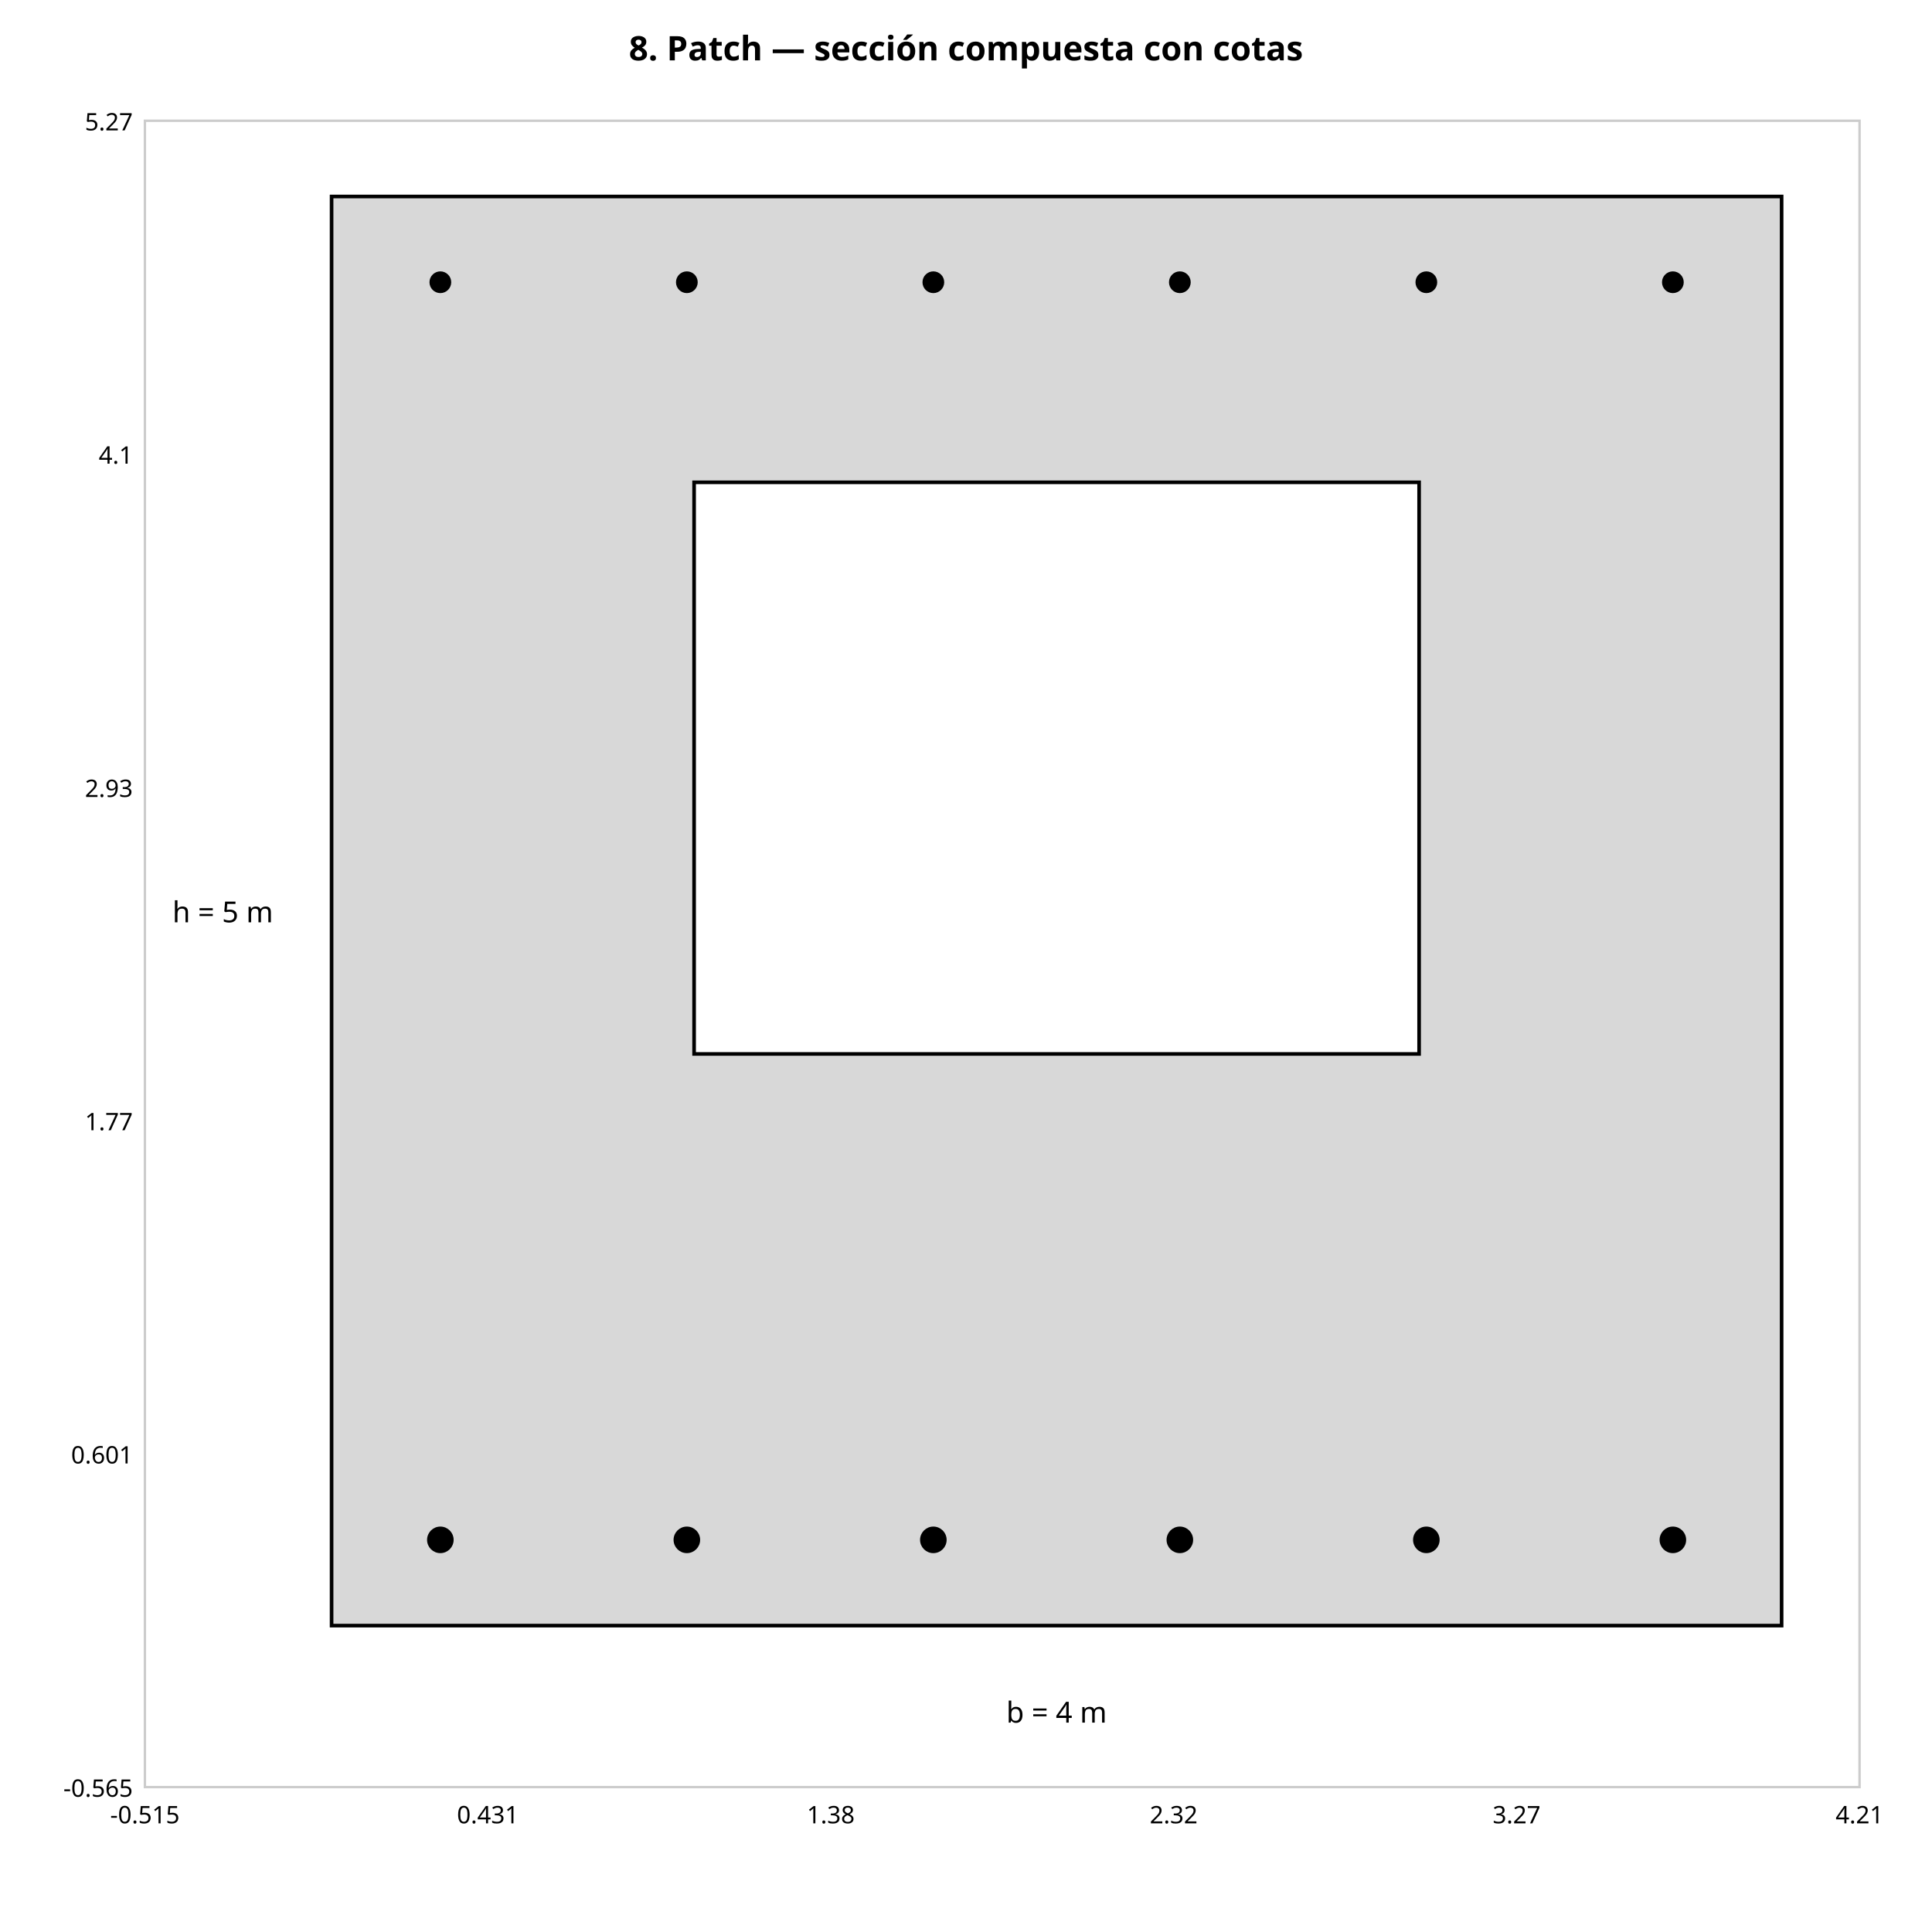
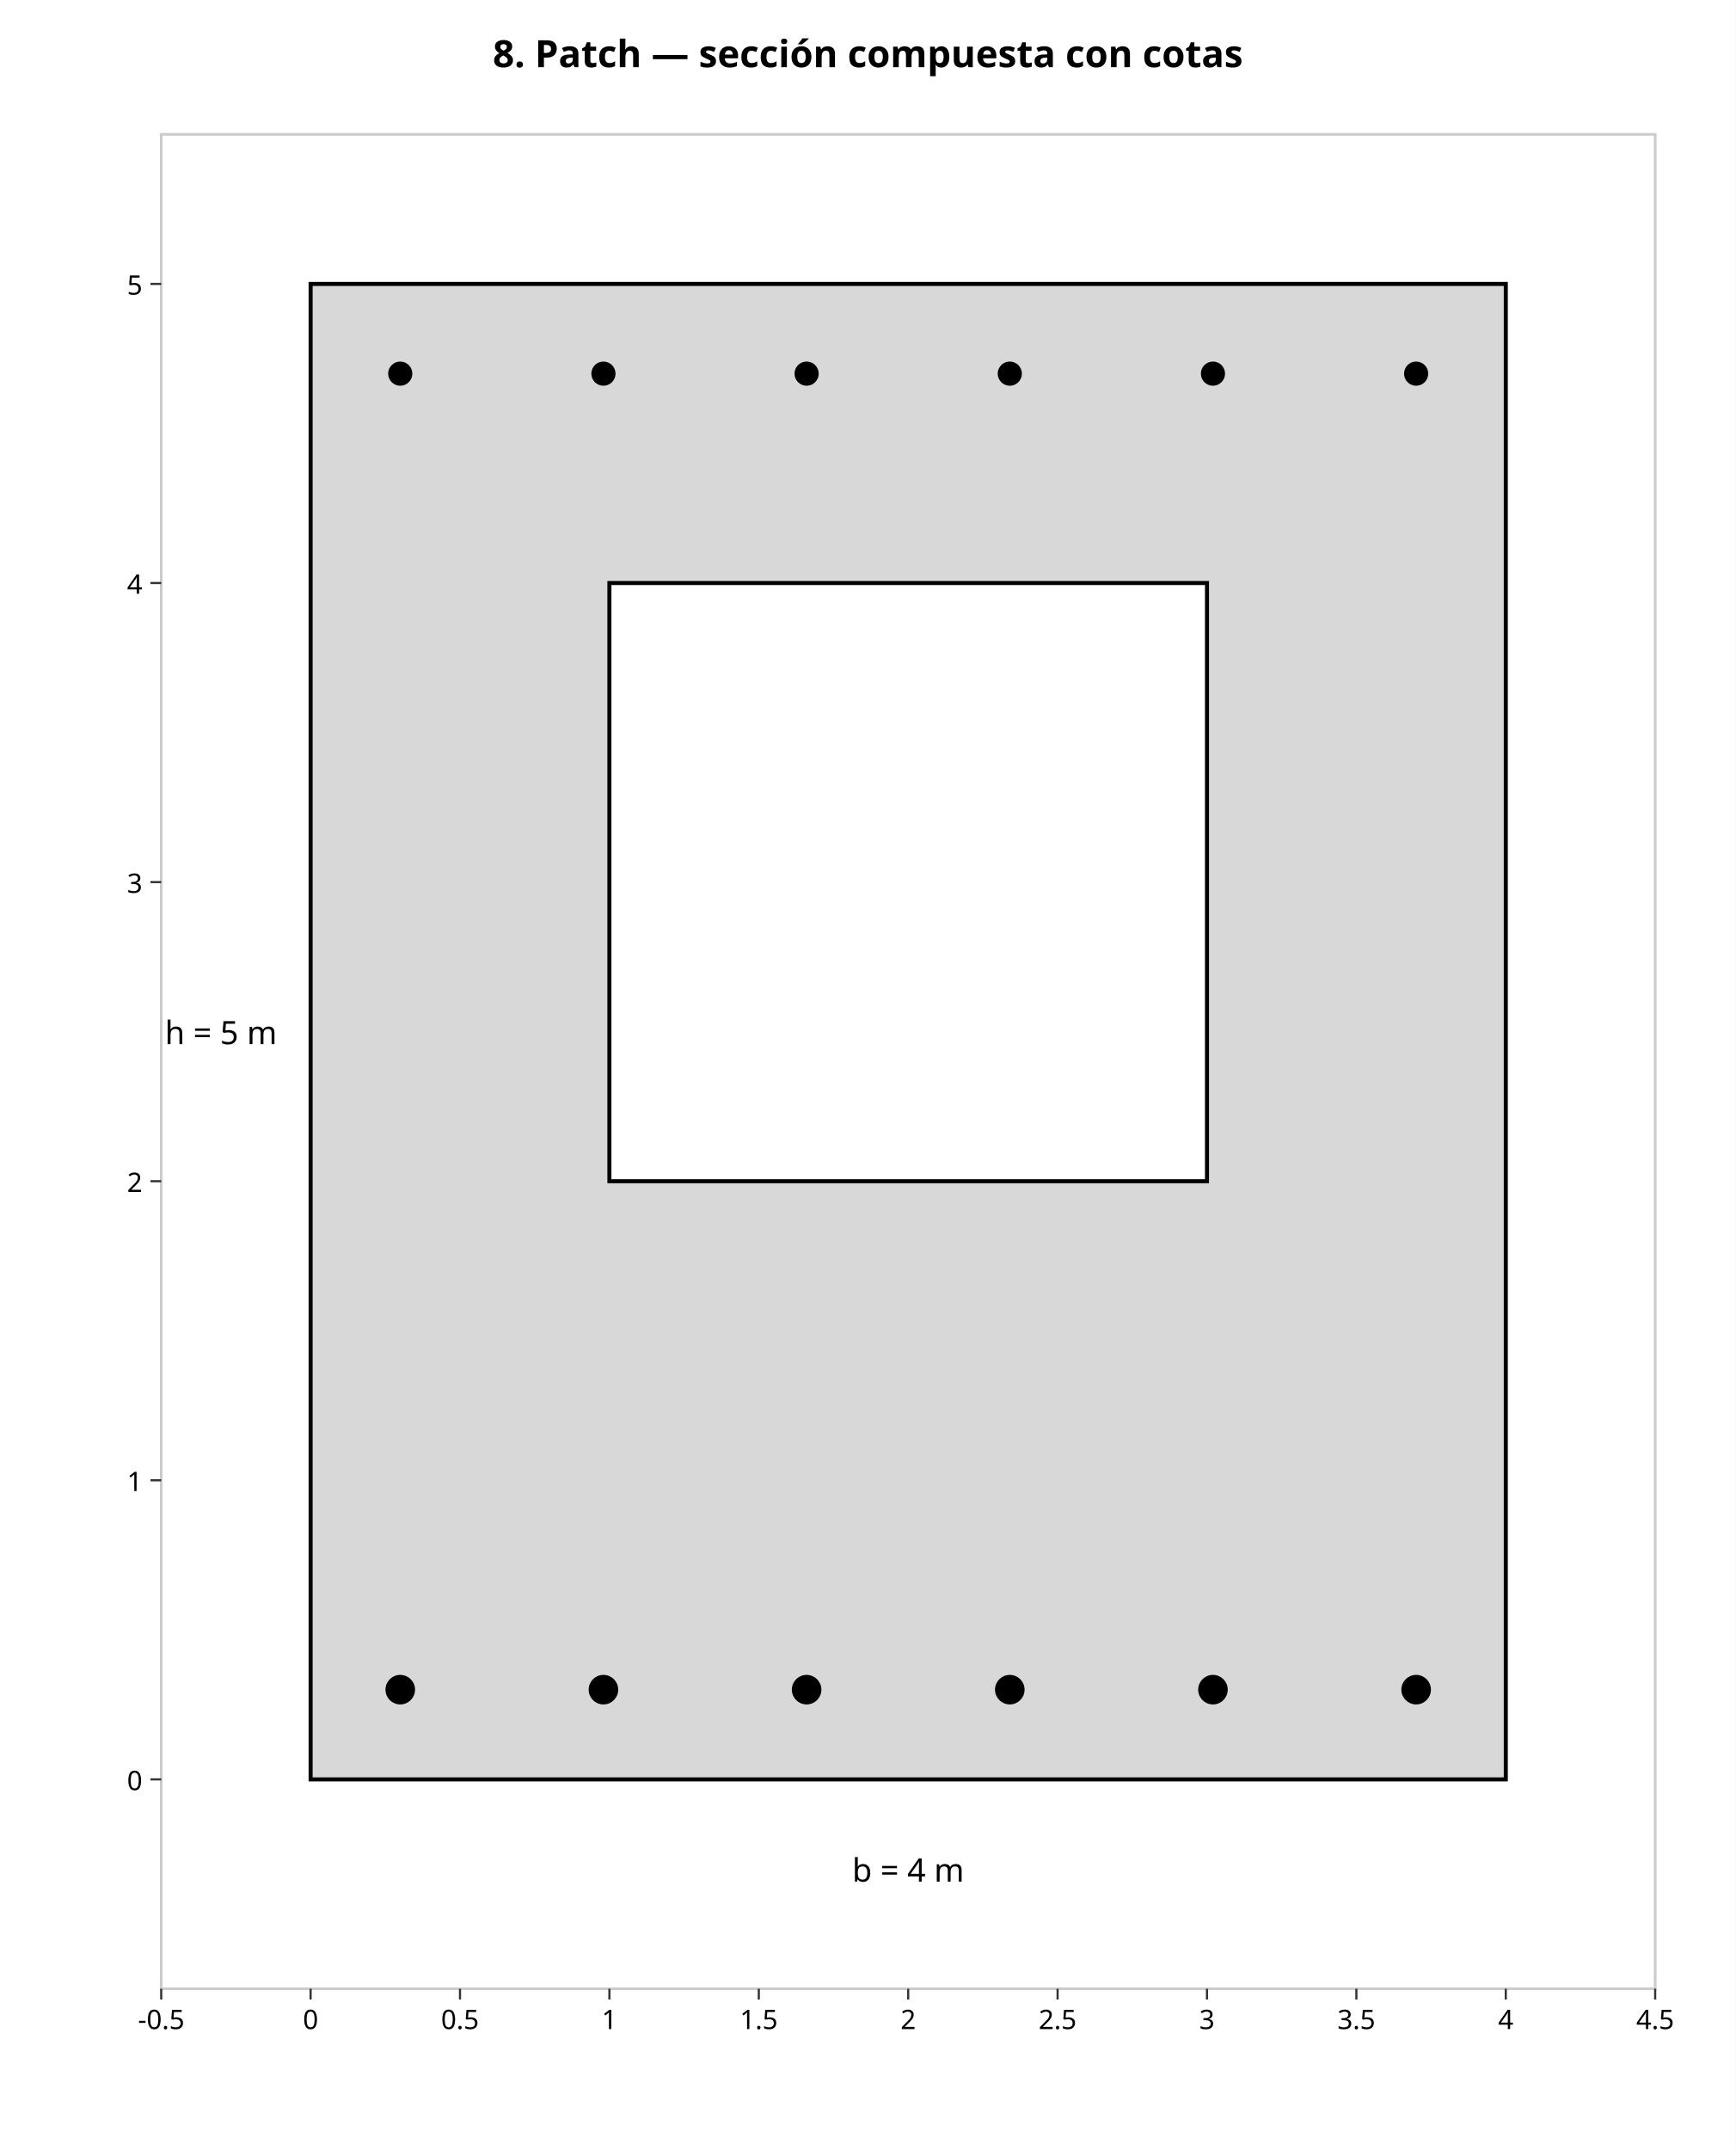
- <svg xmlns="http://www.w3.org/2000/svg" width="800" height="800" viewBox="0 0 800 800">
-   <rect x="0" y="0" width="800" height="800" fill="white" />
-   <rect x="60" y="50" width="710" height="690" fill="none" stroke="#ccc" />
-   <text x="400" y="25" text-anchor="middle" font-family="sans-serif" font-size="14" font-weight="bold">8. Patch — sección compuesta con cotas</text>
-   <text x="60" y="755" text-anchor="middle" font-family="sans-serif" font-size="10">-0.515</text>
-   <text x="55" y="744" text-anchor="end" font-family="sans-serif" font-size="10">-0.565</text>
-   <text x="202" y="755" text-anchor="middle" font-family="sans-serif" font-size="10">0.431</text>
-   <text x="55" y="606" text-anchor="end" font-family="sans-serif" font-size="10">0.601</text>
-   <text x="344" y="755" text-anchor="middle" font-family="sans-serif" font-size="10">1.38</text>
-   <text x="55" y="468" text-anchor="end" font-family="sans-serif" font-size="10">1.77</text>
-   <text x="486" y="755" text-anchor="middle" font-family="sans-serif" font-size="10">2.32</text>
-   <text x="55" y="330" text-anchor="end" font-family="sans-serif" font-size="10">2.93</text>
-   <text x="628" y="755" text-anchor="middle" font-family="sans-serif" font-size="10">3.27</text>
-   <text x="55" y="192" text-anchor="end" font-family="sans-serif" font-size="10">4.1</text>
-   <text x="770" y="755" text-anchor="middle" font-family="sans-serif" font-size="10">4.21</text>
-   <text x="55" y="54" text-anchor="end" font-family="sans-serif" font-size="10">5.27</text>
+ <svg xmlns="http://www.w3.org/2000/svg" width="646" height="800" viewBox="0 0 646 800">
+   <rect x="0" y="0" width="646" height="800" fill="white" />
+   <rect x="60" y="50" width="556" height="690" fill="none" stroke="#ccc" />
+   <text x="323" y="25" text-anchor="middle" font-family="sans-serif" font-size="14" font-weight="bold">8. Patch — sección compuesta con cotas</text>
+   <text x="60" y="755" text-anchor="middle" font-family="sans-serif" font-size="10">-0.5</text>
+   <line x1="60" y1="740" x2="60" y2="744" stroke="#333" stroke-width="0.8" />
+   <text x="115.6" y="755" text-anchor="middle" font-family="sans-serif" font-size="10">0</text>
+   <line x1="115.6" y1="740" x2="115.6" y2="744" stroke="#333" stroke-width="0.8" />
+   <text x="171.2" y="755" text-anchor="middle" font-family="sans-serif" font-size="10">0.5</text>
+   <line x1="171.2" y1="740" x2="171.2" y2="744" stroke="#333" stroke-width="0.8" />
+   <text x="226.8" y="755" text-anchor="middle" font-family="sans-serif" font-size="10">1</text>
+   <line x1="226.8" y1="740" x2="226.8" y2="744" stroke="#333" stroke-width="0.8" />
+   <text x="282.4" y="755" text-anchor="middle" font-family="sans-serif" font-size="10">1.5</text>
+   <line x1="282.4" y1="740" x2="282.4" y2="744" stroke="#333" stroke-width="0.8" />
+   <text x="338" y="755" text-anchor="middle" font-family="sans-serif" font-size="10">2</text>
+   <line x1="338" y1="740" x2="338" y2="744" stroke="#333" stroke-width="0.8" />
+   <text x="393.6" y="755" text-anchor="middle" font-family="sans-serif" font-size="10">2.5</text>
+   <line x1="393.6" y1="740" x2="393.6" y2="744" stroke="#333" stroke-width="0.8" />
+   <text x="449.2" y="755" text-anchor="middle" font-family="sans-serif" font-size="10">3</text>
+   <line x1="449.2" y1="740" x2="449.2" y2="744" stroke="#333" stroke-width="0.8" />
+   <text x="504.8" y="755" text-anchor="middle" font-family="sans-serif" font-size="10">3.5</text>
+   <line x1="504.8" y1="740" x2="504.8" y2="744" stroke="#333" stroke-width="0.8" />
+   <text x="560.4" y="755" text-anchor="middle" font-family="sans-serif" font-size="10">4</text>
+   <line x1="560.4" y1="740" x2="560.4" y2="744" stroke="#333" stroke-width="0.8" />
+   <text x="616" y="755" text-anchor="middle" font-family="sans-serif" font-size="10">4.5</text>
+   <line x1="616" y1="740" x2="616" y2="744" stroke="#333" stroke-width="0.8" />
+   <text x="53" y="666.097" text-anchor="end" font-family="sans-serif" font-size="10">0</text>
+   <line x1="56" y1="662.097" x2="60" y2="662.097" stroke="#333" stroke-width="0.8" />
+   <text x="53" y="554.806" text-anchor="end" font-family="sans-serif" font-size="10">1</text>
+   <line x1="56" y1="550.806" x2="60" y2="550.806" stroke="#333" stroke-width="0.8" />
+   <text x="53" y="443.516" text-anchor="end" font-family="sans-serif" font-size="10">2</text>
+   <line x1="56" y1="439.516" x2="60" y2="439.516" stroke="#333" stroke-width="0.8" />
+   <text x="53" y="332.226" text-anchor="end" font-family="sans-serif" font-size="10">3</text>
+   <line x1="56" y1="328.226" x2="60" y2="328.226" stroke="#333" stroke-width="0.8" />
+   <text x="53" y="220.935" text-anchor="end" font-family="sans-serif" font-size="10">4</text>
+   <line x1="56" y1="216.935" x2="60" y2="216.935" stroke="#333" stroke-width="0.8" />
+   <text x="53" y="109.645" text-anchor="end" font-family="sans-serif" font-size="10">5</text>
+   <line x1="56" y1="105.645" x2="60" y2="105.645" stroke="#333" stroke-width="0.8" />
  <defs>
    <clipPath id="plot">
-       <rect x="60" y="50" width="710" height="690" />
+       <rect x="60" y="50" width="556" height="690" />
    </clipPath>
  </defs>
  <g clip-path="url(#plot)">
-     <polygon points="137.30,673.13 737.73,673.13 737.73,81.36 137.30,81.36" fill="rgb(216,216,216)" fill-opacity="1" stroke="black" stroke-width="1.5" />
-     <polygon points="287.41,436.42 587.62,436.42 587.62,199.72 287.41,199.72" fill="white" fill-opacity="1" stroke="black" stroke-width="1.5" />
-     <circle cx="182.34" cy="637.62" r="5.00" fill="black" stroke="black" stroke-width="1" />
-     <circle cx="284.41" cy="637.62" r="5.00" fill="black" stroke="black" stroke-width="1" />
-     <circle cx="386.48" cy="637.62" r="5.00" fill="black" stroke="black" stroke-width="1" />
-     <circle cx="488.55" cy="637.62" r="5.00" fill="black" stroke="black" stroke-width="1" />
-     <circle cx="590.62" cy="637.62" r="5.00" fill="black" stroke="black" stroke-width="1" />
-     <circle cx="692.70" cy="637.62" r="5.00" fill="black" stroke="black" stroke-width="1" />
-     <circle cx="182.34" cy="116.87" r="4.00" fill="black" stroke="black" stroke-width="1" />
-     <circle cx="284.41" cy="116.87" r="4.00" fill="black" stroke="black" stroke-width="1" />
-     <circle cx="386.48" cy="116.87" r="4.00" fill="black" stroke="black" stroke-width="1" />
-     <circle cx="488.55" cy="116.87" r="4.00" fill="black" stroke="black" stroke-width="1" />
-     <circle cx="590.62" cy="116.87" r="4.00" fill="black" stroke="black" stroke-width="1" />
-     <circle cx="692.70" cy="116.87" r="4.00" fill="black" stroke="black" stroke-width="1" />
-     <text x="437.52" y="708.64" fill="black" font-family="sans-serif" font-size="12" text-anchor="middle" dominant-baseline="central">b = 4 m</text>
-     <text x="92.27" y="377.25" fill="black" font-family="sans-serif" font-size="12" text-anchor="middle" dominant-baseline="central">h = 5 m</text>
+     <polygon points="115.60,662.10 560.40,662.10 560.40,105.65 115.60,105.65" fill="rgb(216,216,216)" fill-opacity="1" stroke="#000000" stroke-width="1.5" />
+     <polygon points="226.80,439.52 449.20,439.52 449.20,216.94 226.80,216.94" fill="#FFFFFF" fill-opacity="1" stroke="#000000" stroke-width="1.5" />
+     <circle cx="148.96" cy="628.71" r="5.00" fill="#000000" stroke="#000000" stroke-width="1" />
+     <circle cx="224.58" cy="628.71" r="5.00" fill="#000000" stroke="#000000" stroke-width="1" />
+     <circle cx="300.19" cy="628.71" r="5.00" fill="#000000" stroke="#000000" stroke-width="1" />
+     <circle cx="375.81" cy="628.71" r="5.00" fill="#000000" stroke="#000000" stroke-width="1" />
+     <circle cx="451.42" cy="628.71" r="5.00" fill="#000000" stroke="#000000" stroke-width="1" />
+     <circle cx="527.04" cy="628.71" r="5.00" fill="#000000" stroke="#000000" stroke-width="1" />
+     <circle cx="148.96" cy="139.03" r="4.00" fill="#000000" stroke="#000000" stroke-width="1" />
+     <circle cx="224.58" cy="139.03" r="4.00" fill="#000000" stroke="#000000" stroke-width="1" />
+     <circle cx="300.19" cy="139.03" r="4.00" fill="#000000" stroke="#000000" stroke-width="1" />
+     <circle cx="375.81" cy="139.03" r="4.00" fill="#000000" stroke="#000000" stroke-width="1" />
+     <circle cx="451.42" cy="139.03" r="4.00" fill="#000000" stroke="#000000" stroke-width="1" />
+     <circle cx="527.04" cy="139.03" r="4.00" fill="#000000" stroke="#000000" stroke-width="1" />
+     <text x="338.00" y="695.48" fill="black" font-family="sans-serif" font-size="12" text-anchor="middle" dominant-baseline="central">b = 4 m</text>
+     <text x="82.24" y="383.87" fill="black" font-family="sans-serif" font-size="12" text-anchor="middle" dominant-baseline="central">h = 5 m</text>
  </g>
</svg>
